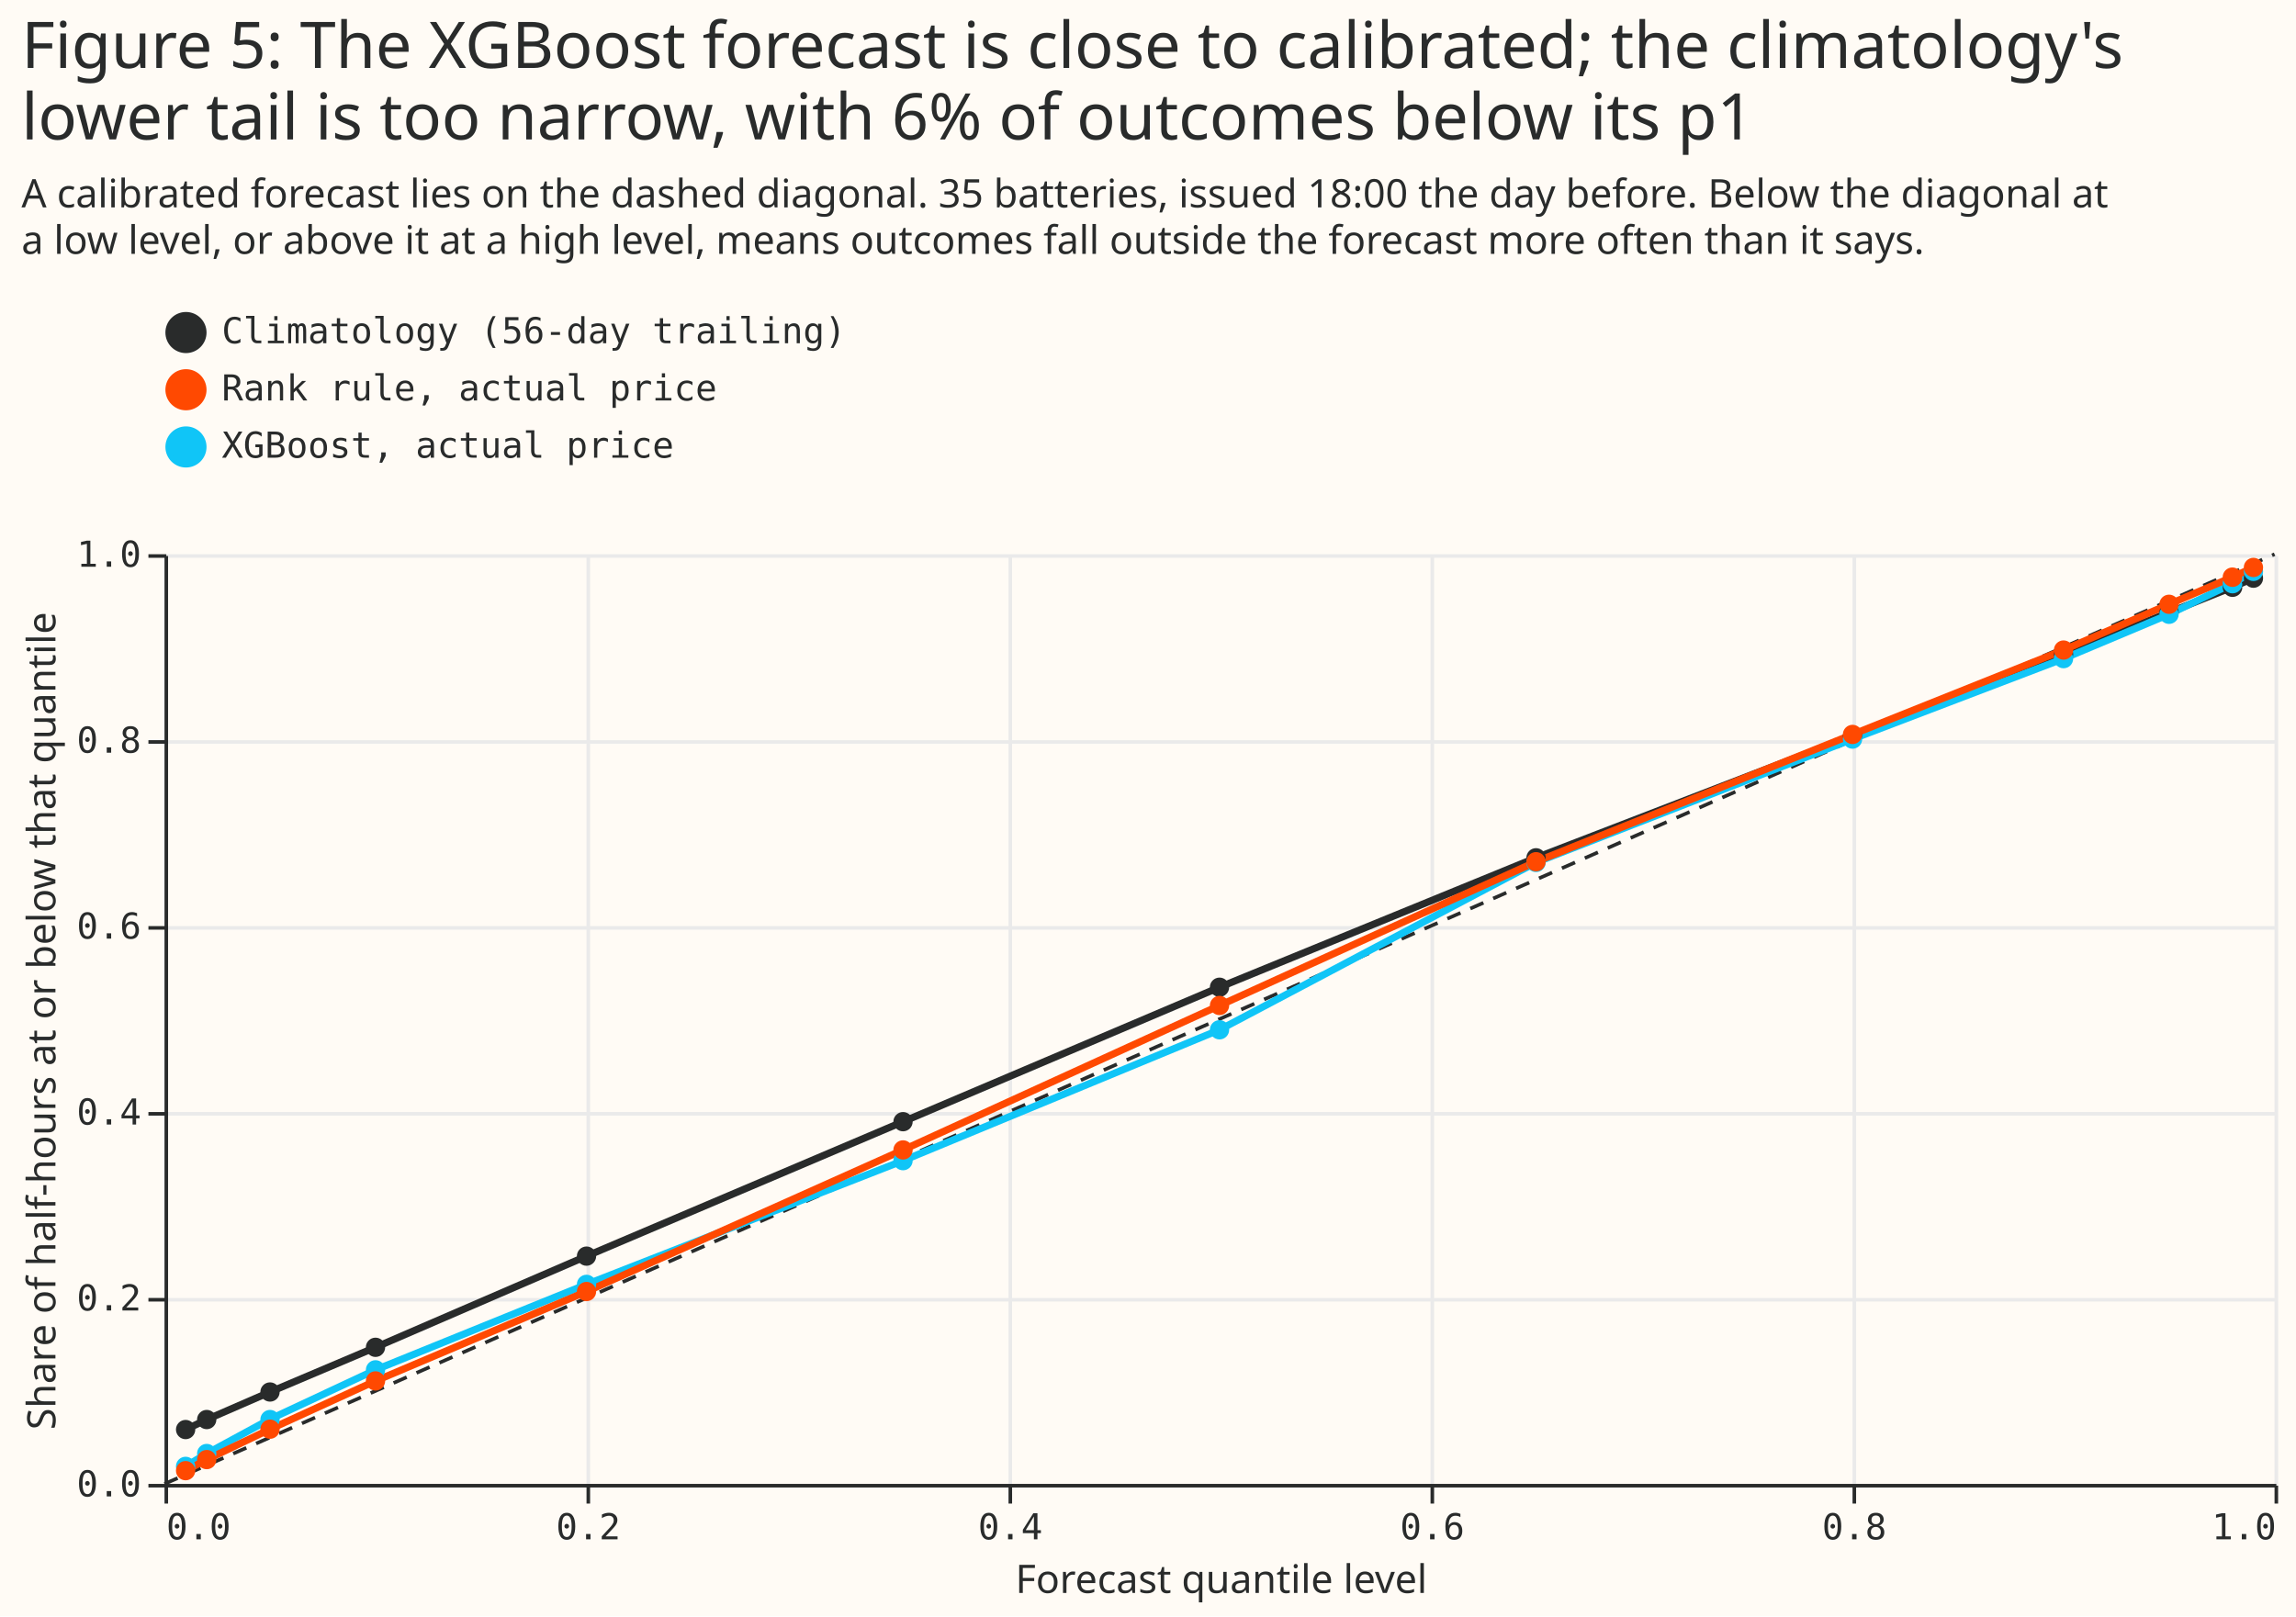
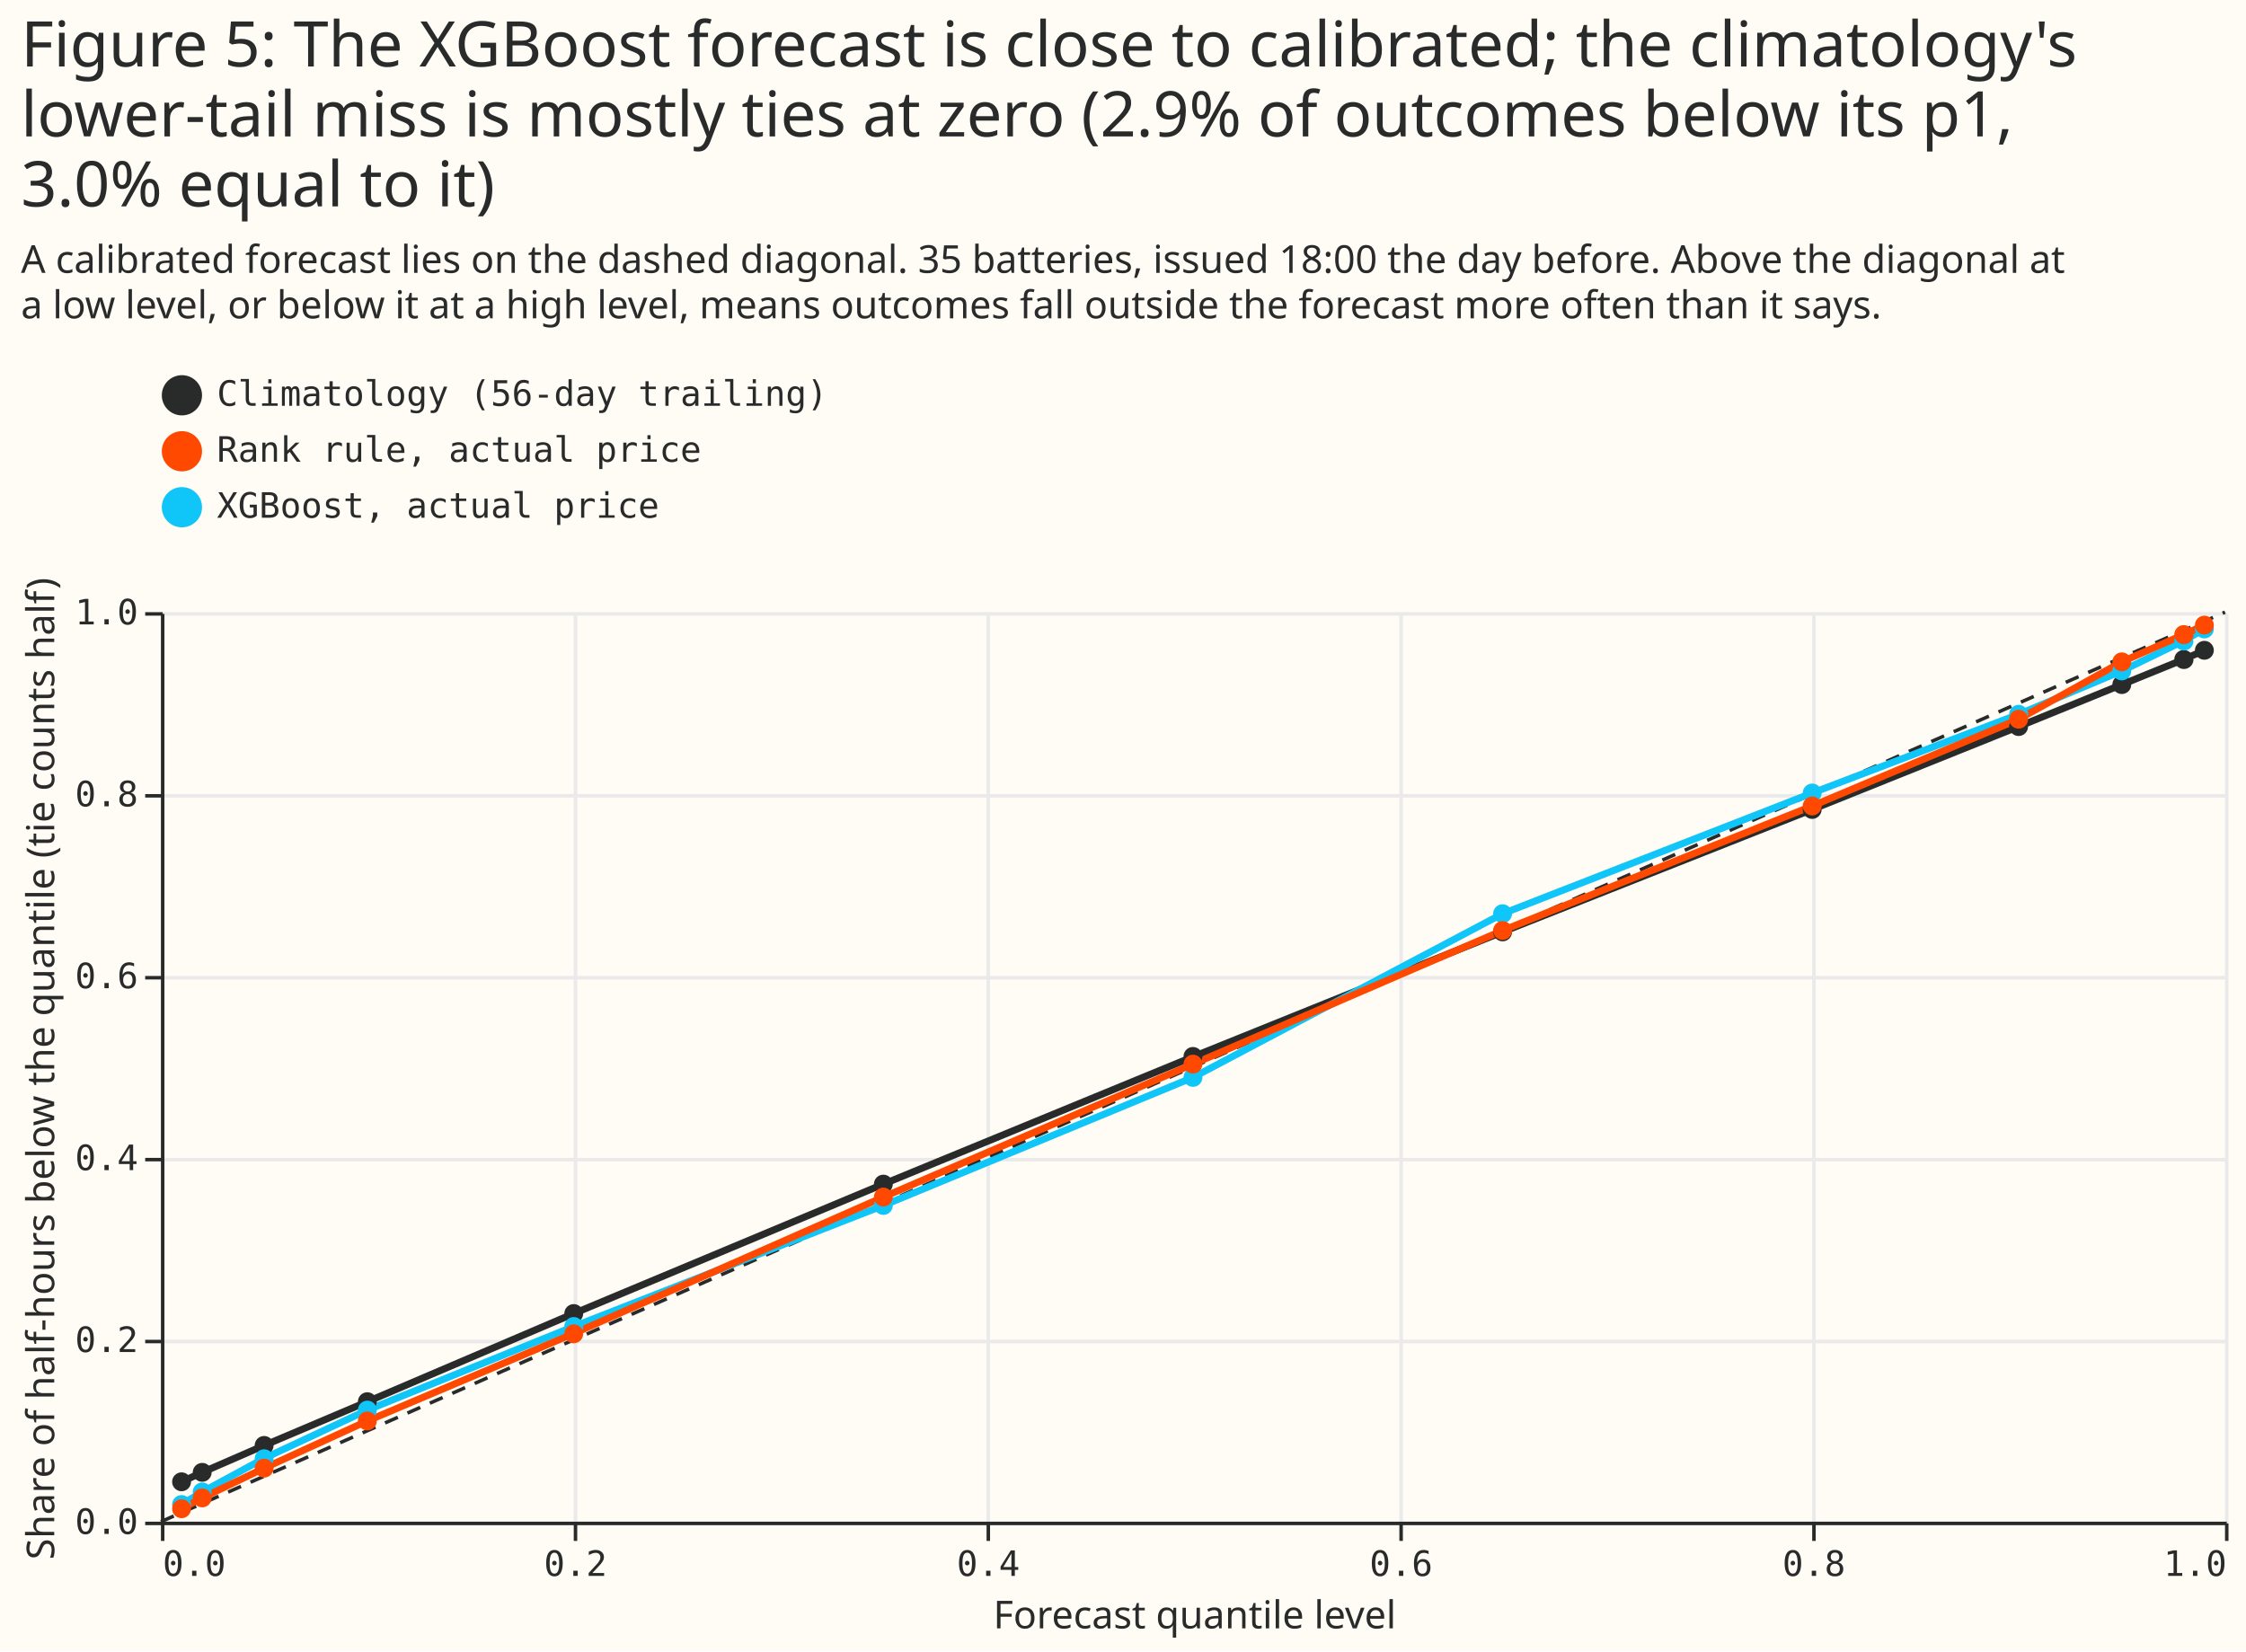
- <svg xmlns="http://www.w3.org/2000/svg" width="642" height="452" class="marks" viewBox="0 0 642 452">
-   <path fill="#fffbf5" d="M0 0h642v452H0z" />
+ <svg xmlns="http://www.w3.org/2000/svg" width="642" height="472" class="marks" viewBox="0 0 642 472">
+   <path fill="#fffbf5" d="M0 0h642v472H0z" />
  <g fill="none" stroke-miterlimit="10" aria-roledescription="group mark container" class="mark-group role-frame root">
-     <path d="M46 155h590z" aria-hidden="true" class="background" />
+     <path d="M46 175h590z" aria-hidden="true" class="background" />
    <g aria-roledescription="group mark container" class="mark-group role-scope concat_0_group">
-       <path fill="#fffbf5" d="M46 155h590v260H46Z" aria-hidden="true" class="background" />
+       <path fill="#fffbf5" d="M46 175h590v260H46Z" aria-hidden="true" class="background" />
      <g aria-hidden="true" class="mark-group role-axis">
-         <path stroke="#eaeaea" d="M46.5 155.5v260m118-260v260m118-260v260m118-260v260m118-260v260m118-260v260" class="mark-rule role-axis-grid" pointer-events="none" />
+         <path stroke="#eaeaea" d="M46.5 175.5v260m118-260v260m118-260v260m118-260v260m118-260v260m118-260v260" class="mark-rule role-axis-grid" pointer-events="none" />
      </g>
      <g aria-hidden="true" class="mark-group role-axis">
-         <path stroke="#eaeaea" d="M46.5 415.5h590m-590-52h590m-590-52h590m-590-52h590m-590-52h590m-590-52h590" class="mark-rule role-axis-grid" pointer-events="none" />
+         <path stroke="#eaeaea" d="M46.5 435.5h590m-590-52h590m-590-52h590m-590-52h590m-590-52h590m-590-52h590" class="mark-rule role-axis-grid" pointer-events="none" />
      </g>
      <g aria-label="X-axis titled 'Forecast quantile level' for a linear scale with values from 0.0 to 1.0" aria-roledescription="axis" class="mark-group role-axis" pointer-events="none">
-         <path stroke="#292b2b" d="M46.5 415.5v5m118-5v5m118-5v5m118-5v5m118-5v5m118-5v5" class="mark-rule role-axis-tick" />
+         <path stroke="#292b2b" d="M46.5 435.5v5m118-5v5m118-5v5m118-5v5m118-5v5m118-5v5" class="mark-rule role-axis-tick" />
        <g fill="#292b2b" class="mark-text role-axis-label" font-family="Matter Semi Mono, Roboto Mono, monospace" font-size="10">
-           <text transform="translate(46.5 430.5)">0.0</text>
-           <text text-anchor="middle" transform="translate(164.5 430.5)">0.2</text>
-           <text text-anchor="middle" transform="translate(282.5 430.5)">0.4</text>
-           <text text-anchor="middle" transform="translate(400.5 430.5)">0.6</text>
-           <text text-anchor="middle" transform="translate(518.5 430.5)">0.8</text>
-           <text text-anchor="end" transform="translate(636.5 430.5)">1.0</text>
+           <text transform="translate(46.5 450.5)">0.0</text>
+           <text text-anchor="middle" transform="translate(164.5 450.5)">0.2</text>
+           <text text-anchor="middle" transform="translate(282.5 450.5)">0.4</text>
+           <text text-anchor="middle" transform="translate(400.5 450.5)">0.6</text>
+           <text text-anchor="middle" transform="translate(518.5 450.5)">0.8</text>
+           <text text-anchor="end" transform="translate(636.5 450.5)">1.0</text>
        </g>
-         <path stroke="#292b2b" d="M46.5 415.5h590" class="mark-rule role-axis-domain" />
-         <text fill="#292b2b" class="mark-text role-axis-title" font-family="Matter XH, DM Sans, sans-serif" font-size="11" text-anchor="middle" transform="translate(341.5 445.5)">Forecast quantile level</text>
+         <path stroke="#292b2b" d="M46.5 435.5h590" class="mark-rule role-axis-domain" />
+         <text fill="#292b2b" class="mark-text role-axis-title" font-family="Matter XH, DM Sans, sans-serif" font-size="11" text-anchor="middle" transform="translate(341.5 465.5)">Forecast quantile level</text>
      </g>
-       <g aria-label="Y-axis titled 'Share of half-hours at or below that quantile' for a linear scale with values from 0.0 to 1.0" aria-roledescription="axis" class="mark-group role-axis" pointer-events="none">
-         <path stroke="#292b2b" d="M46.5 415.5h-5m5-52h-5m5-52h-5m5-52h-5m5-52h-5m5-52h-5" class="mark-rule role-axis-tick" />
+       <g aria-label="Y-axis titled 'Share of half-hours below the quantile (tie counts half)' for a linear scale with values from 0.0 to 1.0" aria-roledescription="axis" class="mark-group role-axis" pointer-events="none">
+         <path stroke="#292b2b" d="M46.5 435.5h-5m5-52h-5m5-52h-5m5-52h-5m5-52h-5m5-52h-5" class="mark-rule role-axis-tick" />
        <g fill="#292b2b" class="mark-text role-axis-label" font-family="Matter Semi Mono, Roboto Mono, monospace" font-size="10" text-anchor="end">
-           <text transform="translate(39.5 418.5)">0.0</text>
-           <text transform="translate(39.5 366.5)">0.2</text>
-           <text transform="translate(39.5 314.5)">0.4</text>
-           <text transform="translate(39.5 262.5)">0.6</text>
-           <text transform="translate(39.5 210.5)">0.8</text>
-           <text transform="translate(39.5 158.5)">1.0</text>
+           <text transform="translate(39.5 438.5)">0.0</text>
+           <text transform="translate(39.5 386.5)">0.2</text>
+           <text transform="translate(39.5 334.5)">0.4</text>
+           <text transform="translate(39.5 282.5)">0.6</text>
+           <text transform="translate(39.5 230.5)">0.8</text>
+           <text transform="translate(39.5 178.5)">1.0</text>
        </g>
-         <path stroke="#292b2b" d="M46.5 415.5v-260" class="mark-rule role-axis-domain" />
-         <text fill="#292b2b" class="mark-text role-axis-title" font-family="Matter XH, DM Sans, sans-serif" font-size="11" text-anchor="middle" transform="rotate(-90 150.5 135)">Share of half-hours at or below that quantile</text>
+         <path stroke="#292b2b" d="M46.5 435.5v-260" class="mark-rule role-axis-domain" />
+         <text fill="#292b2b" class="mark-text role-axis-title" font-family="Matter XH, DM Sans, sans-serif" font-size="11" text-anchor="middle" transform="rotate(-90 160.5 145)">Share of half-hours below the quantile (tie counts half)</text>
      </g>
-       <path stroke="#292b2b" stroke-dasharray="4,3" d="m46 415 590-260" aria-hidden="true" class="mark-line role-mark concat_0_layer_0_marks" />
+       <path stroke="#292b2b" stroke-dasharray="4,3" d="m46 435 590-260" aria-hidden="true" class="mark-line role-mark concat_0_layer_0_marks" />
      <g aria-roledescription="group mark container" class="mark-group role-scope concat_0_layer_1_layer_0_pathgroup">
-         <path d="M46 155h590v260H46Z" aria-hidden="true" class="background" />
-         <path stroke="#292b2b" stroke-width="2" d="m51.9 399.8 5.9-2.8 17.7-7.7 29.5-12.5 59-25.5 88.5-37.6 88.5-37.6 88.5-36.2 88.5-34.1 59-22.8 29.5-11.7 17.7-7.1 5.9-2.5" aria-hidden="true" class="mark-line role-mark concat_0_layer_1_layer_0_marks" />
-         <path d="M46 155h590v260H46Z" aria-hidden="true" class="background" />
-         <path stroke="#10c5f7" stroke-width="2" d="m51.9 410.1 5.9-3.6 17.7-9.6 29.5-13.8 59-23.9 88.5-34.6L341 288l88.5-46.8 88.5-34.5 59-22.5 29.5-12.4 17.7-8.6 5.9-3.4" aria-hidden="true" class="mark-line role-mark concat_0_layer_1_layer_0_marks" />
-         <path d="M46 155h590v260H46Z" aria-hidden="true" class="background" />
-         <path stroke="#ff4901" stroke-width="2" d="m51.9 411.3 5.9-3.1 17.7-8.5 29.5-13.5 59-25 88.5-39.6 88.5-40.4 88.5-40.2 88.5-35.6 59-23.6 29.5-12.8 17.7-7.6 5.9-2.7" aria-hidden="true" class="mark-line role-mark concat_0_layer_1_layer_0_marks" />
+         <path d="M46 175h590v260H46Z" aria-hidden="true" class="background" />
+         <path stroke="#292b2b" stroke-width="2" d="m51.9 423.6 5.9-2.7 17.7-7.7 29.5-12.5 59-25.2 88.5-37 88.5-36.4 88.5-35.7 88.5-35 59-23.7 29.5-12 17.7-7.2 5.9-2.6" aria-hidden="true" class="mark-line role-mark concat_0_layer_1_layer_0_marks" />
+         <path d="M46 175h590v260H46Z" aria-hidden="true" class="background" />
+         <path stroke="#10c5f7" stroke-width="2" d="m51.9 430.1 5.9-3.6 17.7-9.6 29.5-13.8 59-23.9 88.5-34.6L341 308l88.5-46.8 88.5-34.5 59-22.5 29.5-12.4 17.7-8.6 5.9-3.4" aria-hidden="true" class="mark-line role-mark concat_0_layer_1_layer_0_marks" />
+         <path d="M46 175h590v260H46Z" aria-hidden="true" class="background" />
+         <path stroke="#ff4901" stroke-width="2" d="m51.9 431.3 5.9-3.1 17.7-8.5 29.5-13.5 59-25 88.5-39 88.5-38 88.5-38.2 88.5-35.6 59-24.8 29.5-16.4 17.7-7.8 5.9-2.7" aria-hidden="true" class="mark-line role-mark concat_0_layer_1_layer_0_marks" />
      </g>
      <g aria-roledescription="symbol mark container" class="mark-symbol role-mark concat_0_layer_1_layer_1_marks">
-         <path fill="#292b2b" d="M54.6 399.8a2.7 2.7 0 1 1-5.4 0 2.7 2.7 0 1 1 5.4 0" aria-label="Forecast quantile level: 0.0; Share of half-hours at or below that quantile: 0.0585714285714; arm: Climatology (56-day trailing)" aria-roledescription="point" />
-         <path fill="#292b2b" d="M60.5 397a2.7 2.7 0 1 1-5.4 0 2.7 2.7 0 1 1 5.4 0" aria-label="Forecast quantile level: 0.0; Share of half-hours at or below that quantile: 0.0691400142146; arm: Climatology (56-day trailing)" aria-roledescription="point" />
-         <path fill="#292b2b" d="M78.2 389.3a2.7 2.7 0 1 1-5.4 0 2.7 2.7 0 1 1 5.4 0" aria-label="Forecast quantile level: 0.1; Share of half-hours at or below that quantile: 0.0987277896233; arm: Climatology (56-day trailing)" aria-roledescription="point" />
-         <path fill="#292b2b" d="M107.7 376.8a2.7 2.7 0 1 1-5.4 0 2.7 2.7 0 1 1 5.4 0" aria-label="Forecast quantile level: 0.1; Share of half-hours at or below that quantile: 0.147093105899; arm: Climatology (56-day trailing)" aria-roledescription="point" />
-         <path fill="#292b2b" d="M166.7 351.3a2.7 2.7 0 1 1-5.4 0 2.7 2.7 0 1 1 5.4 0" aria-label="Forecast quantile level: 0.2; Share of half-hours at or below that quantile: 0.244813432836; arm: Climatology (56-day trailing)" aria-roledescription="point" />
-         <path fill="#292b2b" d="M255.2 313.7a2.7 2.7 0 1 1-5.4 0 2.7 2.7 0 1 1 5.4 0" aria-label="Forecast quantile level: 0.3; Share of half-hours at or below that quantile: 0.38960021322; arm: Climatology (56-day trailing)" aria-roledescription="point" />
-         <path fill="#292b2b" d="M343.7 276.1a2.7 2.7 0 1 1-5.4 0 2.7 2.7 0 1 1 5.4 0" aria-label="Forecast quantile level: 0.5; Share of half-hours at or below that quantile: 0.534171997157; arm: Climatology (56-day trailing)" aria-roledescription="point" />
-         <path fill="#292b2b" d="M432.2 239.9a2.7 2.7 0 1 1-5.4 0 2.7 2.7 0 1 1 5.4 0" aria-label="Forecast quantile level: 0.7; Share of half-hours at or below that quantile: 0.673537668799; arm: Climatology (56-day trailing)" aria-roledescription="point" />
-         <path fill="#292b2b" d="M520.7 205.8a2.7 2.7 0 1 1-5.4 0 2.7 2.7 0 1 1 5.4 0" aria-label="Forecast quantile level: 0.8; Share of half-hours at or below that quantile: 0.804781449893; arm: Climatology (56-day trailing)" aria-roledescription="point" />
-         <path fill="#292b2b" d="M579.7 183a2.7 2.7 0 1 1-5.4 0 2.7 2.7 0 1 1 5.4 0" aria-label="Forecast quantile level: 0.9; Share of half-hours at or below that quantile: 0.89236318408; arm: Climatology (56-day trailing)" aria-roledescription="point" />
-         <path fill="#292b2b" d="M609.2 171.3a2.7 2.7 0 1 1-5.4 0 2.7 2.7 0 1 1 5.4 0" aria-label="Forecast quantile level: 0.9; Share of half-hours at or below that quantile: 0.937173063255; arm: Climatology (56-day trailing)" aria-roledescription="point" />
-         <path fill="#292b2b" d="M627 164.2a2.7 2.7 0 1 1-5.5 0 2.7 2.7 0 1 1 5.4 0" aria-label="Forecast quantile level: 1.0; Share of half-hours at or below that quantile: 0.964625088842; arm: Climatology (56-day trailing)" aria-roledescription="point" />
-         <path fill="#292b2b" d="M632.8 161.7a2.7 2.7 0 1 1-5.4 0 2.7 2.7 0 1 1 5.4 0" aria-label="Forecast quantile level: 1.0; Share of half-hours at or below that quantile: 0.974410092395; arm: Climatology (56-day trailing)" aria-roledescription="point" />
-         <path fill="#10c5f7" d="M54.6 410.1a2.7 2.7 0 1 1-5.4 0 2.7 2.7 0 1 1 5.4 0" aria-label="Forecast quantile level: 0.0; Share of half-hours at or below that quantile: 0.0188604596067; arm: XGBoost, actual price" aria-roledescription="point" />
-         <path fill="#10c5f7" d="M60.5 406.5a2.7 2.7 0 1 1-5.4 0 2.7 2.7 0 1 1 5.4 0" aria-label="Forecast quantile level: 0.0; Share of half-hours at or below that quantile: 0.0326990049751; arm: XGBoost, actual price" aria-roledescription="point" />
-         <path fill="#10c5f7" d="M78.2 397a2.7 2.7 0 1 1-5.4 0 2.7 2.7 0 1 1 5.4 0" aria-label="Forecast quantile level: 0.1; Share of half-hours at or below that quantile: 0.0694414830609; arm: XGBoost, actual price" aria-roledescription="point" />
-         <path fill="#10c5f7" d="M107.7 383.1a2.7 2.7 0 1 1-5.4 0 2.7 2.7 0 1 1 5.4 0" aria-label="Forecast quantile level: 0.1; Share of half-hours at or below that quantile: 0.122658137882; arm: XGBoost, actual price" aria-roledescription="point" />
-         <path fill="#10c5f7" d="M166.7 359.2a2.7 2.7 0 1 1-5.4 0 2.7 2.7 0 1 1 5.4 0" aria-label="Forecast quantile level: 0.2; Share of half-hours at or below that quantile: 0.214426083866; arm: XGBoost, actual price" aria-roledescription="point" />
-         <path fill="#10c5f7" d="M255.2 324.6a2.7 2.7 0 1 1-5.4 0 2.7 2.7 0 1 1 5.4 0" aria-label="Forecast quantile level: 0.3; Share of half-hours at or below that quantile: 0.347758824923; arm: XGBoost, actual price" aria-roledescription="point" />
-         <path fill="#10c5f7" d="M343.7 288a2.7 2.7 0 1 1-5.4 0 2.7 2.7 0 1 1 5.4 0" aria-label="Forecast quantile level: 0.5; Share of half-hours at or below that quantile: 0.488530561478; arm: XGBoost, actual price" aria-roledescription="point" />
-         <path fill="#10c5f7" d="M432.2 241.2a2.7 2.7 0 1 1-5.4 0 2.7 2.7 0 1 1 5.4 0" aria-label="Forecast quantile level: 0.7; Share of half-hours at or below that quantile: 0.668459488273; arm: XGBoost, actual price" aria-roledescription="point" />
-         <path fill="#10c5f7" d="M520.7 206.7a2.7 2.7 0 1 1-5.4 0 2.7 2.7 0 1 1 5.4 0" aria-label="Forecast quantile level: 0.8; Share of half-hours at or below that quantile: 0.801279909974; arm: XGBoost, actual price" aria-roledescription="point" />
-         <path fill="#10c5f7" d="M579.7 184.2a2.7 2.7 0 1 1-5.4 0 2.7 2.7 0 1 1 5.4 0" aria-label="Forecast quantile level: 0.9; Share of half-hours at or below that quantile: 0.887518360578; arm: XGBoost, actual price" aria-roledescription="point" />
-         <path fill="#10c5f7" d="M609.2 171.8a2.7 2.7 0 1 1-5.4 0 2.7 2.7 0 1 1 5.4 0" aria-label="Forecast quantile level: 0.9; Share of half-hours at or below that quantile: 0.935350627813; arm: XGBoost, actual price" aria-roledescription="point" />
-         <path fill="#10c5f7" d="M627 163.2a2.7 2.7 0 1 1-5.5 0 2.7 2.7 0 1 1 5.4 0" aria-label="Forecast quantile level: 1.0; Share of half-hours at or below that quantile: 0.968455934613; arm: XGBoost, actual price" aria-roledescription="point" />
-         <path fill="#10c5f7" d="M632.8 159.8a2.7 2.7 0 1 1-5.4 0 2.7 2.7 0 1 1 5.4 0" aria-label="Forecast quantile level: 1.0; Share of half-hours at or below that quantile: 0.981665482113; arm: XGBoost, actual price" aria-roledescription="point" />
-         <path fill="#ff4901" d="M54.6 411.3a2.7 2.7 0 1 1-5.4 0 2.7 2.7 0 1 1 5.4 0" aria-label="Forecast quantile level: 0.0; Share of half-hours at or below that quantile: 0.0140831556503; arm: Rank rule, actual price" aria-roledescription="point" />
-         <path fill="#ff4901" d="M60.5 408.2a2.7 2.7 0 1 1-5.4 0 2.7 2.7 0 1 1 5.4 0" aria-label="Forecast quantile level: 0.0; Share of half-hours at or below that quantile: 0.0263006396588; arm: Rank rule, actual price" aria-roledescription="point" />
-         <path fill="#ff4901" d="M78.2 399.7a2.7 2.7 0 1 1-5.4 0 2.7 2.7 0 1 1 5.4 0" aria-label="Forecast quantile level: 0.1; Share of half-hours at or below that quantile: 0.0587917555082; arm: Rank rule, actual price" aria-roledescription="point" />
-         <path fill="#ff4901" d="M107.7 386.2a2.7 2.7 0 1 1-5.4 0 2.7 2.7 0 1 1 5.4 0" aria-label="Forecast quantile level: 0.1; Share of half-hours at or below that quantile: 0.110854655295; arm: Rank rule, actual price" aria-roledescription="point" />
-         <path fill="#ff4901" d="M166.7 361.2a2.7 2.7 0 1 1-5.4 0 2.7 2.7 0 1 1 5.4 0" aria-label="Forecast quantile level: 0.2; Share of half-hours at or below that quantile: 0.206908315565; arm: Rank rule, actual price" aria-roledescription="point" />
-         <path fill="#ff4901" d="M255.2 321.6a2.7 2.7 0 1 1-5.4 0 2.7 2.7 0 1 1 5.4 0" aria-label="Forecast quantile level: 0.3; Share of half-hours at or below that quantile: 0.359278606965; arm: Rank rule, actual price" aria-roledescription="point" />
-         <path fill="#ff4901" d="M343.7 281.2a2.7 2.7 0 1 1-5.4 0 2.7 2.7 0 1 1 5.4 0" aria-label="Forecast quantile level: 0.5; Share of half-hours at or below that quantile: 0.514669509595; arm: Rank rule, actual price" aria-roledescription="point" />
-         <path fill="#ff4901" d="M432.2 241a2.7 2.7 0 1 1-5.4 0 2.7 2.7 0 1 1 5.4 0" aria-label="Forecast quantile level: 0.7; Share of half-hours at or below that quantile: 0.669143567875; arm: Rank rule, actual price" aria-roledescription="point" />
-         <path fill="#ff4901" d="M520.7 205.4a2.7 2.7 0 1 1-5.4 0 2.7 2.7 0 1 1 5.4 0" aria-label="Forecast quantile level: 0.8; Share of half-hours at or below that quantile: 0.806108742004; arm: Rank rule, actual price" aria-roledescription="point" />
-         <path fill="#ff4901" d="M579.7 181.8a2.7 2.7 0 1 1-5.4 0 2.7 2.7 0 1 1 5.4 0" aria-label="Forecast quantile level: 0.9; Share of half-hours at or below that quantile: 0.897091329069; arm: Rank rule, actual price" aria-roledescription="point" />
-         <path fill="#ff4901" d="M609.2 169a2.7 2.7 0 1 1-5.4 0 2.7 2.7 0 1 1 5.4 0" aria-label="Forecast quantile level: 0.9; Share of half-hours at or below that quantile: 0.946032338308; arm: Rank rule, actual price" aria-roledescription="point" />
-         <path fill="#ff4901" d="M627 161.4a2.7 2.7 0 1 1-5.5 0 2.7 2.7 0 1 1 5.4 0" aria-label="Forecast quantile level: 1.0; Share of half-hours at or below that quantile: 0.975493958778; arm: Rank rule, actual price" aria-roledescription="point" />
-         <path fill="#ff4901" d="M632.8 158.7a2.7 2.7 0 1 1-5.4 0 2.7 2.7 0 1 1 5.4 0" aria-label="Forecast quantile level: 1.0; Share of half-hours at or below that quantile: 0.985797796731; arm: Rank rule, actual price" aria-roledescription="point" />
+         <path fill="#292b2b" d="M54.6 423.6a2.7 2.7 0 1 1-5.4 0 2.7 2.7 0 1 1 5.4 0" aria-label="Forecast quantile level: 0.0; Share of half-hours below the quantile (tie counts half): 0.0438068585643; arm: Climatology (56-day trailing)" aria-roledescription="point" />
+         <path fill="#292b2b" d="M60.5 420.9a2.7 2.7 0 1 1-5.4 0 2.7 2.7 0 1 1 5.4 0" aria-label="Forecast quantile level: 0.0; Share of half-hours below the quantile (tie counts half): 0.0542350746269; arm: Climatology (56-day trailing)" aria-roledescription="point" />
+         <path fill="#292b2b" d="M78.2 413.2a2.7 2.7 0 1 1-5.4 0 2.7 2.7 0 1 1 5.4 0" aria-label="Forecast quantile level: 0.1; Share of half-hours below the quantile (tie counts half): 0.0837331201137; arm: Climatology (56-day trailing)" aria-roledescription="point" />
+         <path fill="#292b2b" d="M107.7 400.7a2.7 2.7 0 1 1-5.4 0 2.7 2.7 0 1 1 5.4 0" aria-label="Forecast quantile level: 0.1; Share of half-hours below the quantile (tie counts half): 0.131942075338; arm: Climatology (56-day trailing)" aria-roledescription="point" />
+         <path fill="#292b2b" d="M166.7 375.5a2.7 2.7 0 1 1-5.4 0 2.7 2.7 0 1 1 5.4 0" aria-label="Forecast quantile level: 0.2; Share of half-hours below the quantile (tie counts half): 0.228673596304; arm: Climatology (56-day trailing)" aria-roledescription="point" />
+         <path fill="#292b2b" d="M255.2 338.5a2.7 2.7 0 1 1-5.4 0 2.7 2.7 0 1 1 5.4 0" aria-label="Forecast quantile level: 0.3; Share of half-hours below the quantile (tie counts half): 0.370999466951; arm: Climatology (56-day trailing)" aria-roledescription="point" />
+         <path fill="#292b2b" d="M343.7 302a2.7 2.7 0 1 1-5.4 0 2.7 2.7 0 1 1 5.4 0" aria-label="Forecast quantile level: 0.5; Share of half-hours below the quantile (tie counts half): 0.511295309168; arm: Climatology (56-day trailing)" aria-roledescription="point" />
+         <path fill="#292b2b" d="M432.2 266.4a2.7 2.7 0 1 1-5.4 0 2.7 2.7 0 1 1 5.4 0" aria-label="Forecast quantile level: 0.7; Share of half-hours below the quantile (tie counts half): 0.64841862118; arm: Climatology (56-day trailing)" aria-roledescription="point" />
+         <path fill="#292b2b" d="M520.7 231.4a2.7 2.7 0 1 1-5.4 0 2.7 2.7 0 1 1 5.4 0" aria-label="Forecast quantile level: 0.8; Share of half-hours below the quantile (tie counts half): 0.783099680171; arm: Climatology (56-day trailing)" aria-roledescription="point" />
+         <path fill="#292b2b" d="M579.7 207.7a2.7 2.7 0 1 1-5.4 0 2.7 2.7 0 1 1 5.4 0" aria-label="Forecast quantile level: 0.9; Share of half-hours below the quantile (tie counts half): 0.874361229566; arm: Climatology (56-day trailing)" aria-roledescription="point" />
+         <path fill="#292b2b" d="M609.2 195.7a2.7 2.7 0 1 1-5.4 0 2.7 2.7 0 1 1 5.4 0" aria-label="Forecast quantile level: 0.9; Share of half-hours below the quantile (tie counts half): 0.920286069652; arm: Climatology (56-day trailing)" aria-roledescription="point" />
+         <path fill="#292b2b" d="M627 188.5a2.7 2.7 0 1 1-5.5 0 2.7 2.7 0 1 1 5.4 0" aria-label="Forecast quantile level: 1.0; Share of half-hours below the quantile (tie counts half): 0.948185856432; arm: Climatology (56-day trailing)" aria-roledescription="point" />
+         <path fill="#292b2b" d="M632.8 185.9a2.7 2.7 0 1 1-5.4 0 2.7 2.7 0 1 1 5.4 0" aria-label="Forecast quantile level: 1.0; Share of half-hours below the quantile (tie counts half): 0.958131663113; arm: Climatology (56-day trailing)" aria-roledescription="point" />
+         <path fill="#10c5f7" d="M54.6 430.1a2.7 2.7 0 1 1-5.4 0 2.7 2.7 0 1 1 5.4 0" aria-label="Forecast quantile level: 0.0; Share of half-hours below the quantile (tie counts half): 0.0188604596067; arm: XGBoost, actual price" aria-roledescription="point" />
+         <path fill="#10c5f7" d="M60.5 426.5a2.7 2.7 0 1 1-5.4 0 2.7 2.7 0 1 1 5.4 0" aria-label="Forecast quantile level: 0.0; Share of half-hours below the quantile (tie counts half): 0.0326990049751; arm: XGBoost, actual price" aria-roledescription="point" />
+         <path fill="#10c5f7" d="M78.2 417a2.7 2.7 0 1 1-5.4 0 2.7 2.7 0 1 1 5.4 0" aria-label="Forecast quantile level: 0.1; Share of half-hours below the quantile (tie counts half): 0.0694414830609; arm: XGBoost, actual price" aria-roledescription="point" />
+         <path fill="#10c5f7" d="M107.7 403.1a2.7 2.7 0 1 1-5.4 0 2.7 2.7 0 1 1 5.4 0" aria-label="Forecast quantile level: 0.1; Share of half-hours below the quantile (tie counts half): 0.122658137882; arm: XGBoost, actual price" aria-roledescription="point" />
+         <path fill="#10c5f7" d="M166.7 379.2a2.7 2.7 0 1 1-5.4 0 2.7 2.7 0 1 1 5.4 0" aria-label="Forecast quantile level: 0.2; Share of half-hours below the quantile (tie counts half): 0.214426083866; arm: XGBoost, actual price" aria-roledescription="point" />
+         <path fill="#10c5f7" d="M255.2 344.6a2.7 2.7 0 1 1-5.4 0 2.7 2.7 0 1 1 5.4 0" aria-label="Forecast quantile level: 0.3; Share of half-hours below the quantile (tie counts half): 0.347758824923; arm: XGBoost, actual price" aria-roledescription="point" />
+         <path fill="#10c5f7" d="M343.7 308a2.7 2.7 0 1 1-5.4 0 2.7 2.7 0 1 1 5.4 0" aria-label="Forecast quantile level: 0.5; Share of half-hours below the quantile (tie counts half): 0.488530561478; arm: XGBoost, actual price" aria-roledescription="point" />
+         <path fill="#10c5f7" d="M432.2 261.2a2.7 2.7 0 1 1-5.4 0 2.7 2.7 0 1 1 5.4 0" aria-label="Forecast quantile level: 0.7; Share of half-hours below the quantile (tie counts half): 0.668459488273; arm: XGBoost, actual price" aria-roledescription="point" />
+         <path fill="#10c5f7" d="M520.7 226.7a2.7 2.7 0 1 1-5.4 0 2.7 2.7 0 1 1 5.4 0" aria-label="Forecast quantile level: 0.8; Share of half-hours below the quantile (tie counts half): 0.801279909974; arm: XGBoost, actual price" aria-roledescription="point" />
+         <path fill="#10c5f7" d="M579.7 204.2a2.7 2.7 0 1 1-5.4 0 2.7 2.7 0 1 1 5.4 0" aria-label="Forecast quantile level: 0.9; Share of half-hours below the quantile (tie counts half): 0.887518360578; arm: XGBoost, actual price" aria-roledescription="point" />
+         <path fill="#10c5f7" d="M609.2 191.8a2.7 2.7 0 1 1-5.4 0 2.7 2.7 0 1 1 5.4 0" aria-label="Forecast quantile level: 0.9; Share of half-hours below the quantile (tie counts half): 0.935350627813; arm: XGBoost, actual price" aria-roledescription="point" />
+         <path fill="#10c5f7" d="M627 183.2a2.7 2.7 0 1 1-5.5 0 2.7 2.7 0 1 1 5.4 0" aria-label="Forecast quantile level: 1.0; Share of half-hours below the quantile (tie counts half): 0.968455934613; arm: XGBoost, actual price" aria-roledescription="point" />
+         <path fill="#10c5f7" d="M632.8 179.8a2.7 2.7 0 1 1-5.4 0 2.7 2.7 0 1 1 5.4 0" aria-label="Forecast quantile level: 1.0; Share of half-hours below the quantile (tie counts half): 0.981665482113; arm: XGBoost, actual price" aria-roledescription="point" />
+         <path fill="#ff4901" d="M54.6 431.3a2.7 2.7 0 1 1-5.4 0 2.7 2.7 0 1 1 5.4 0" aria-label="Forecast quantile level: 0.0; Share of half-hours below the quantile (tie counts half): 0.0140831556503; arm: Rank rule, actual price" aria-roledescription="point" />
+         <path fill="#ff4901" d="M60.5 428.2a2.7 2.7 0 1 1-5.4 0 2.7 2.7 0 1 1 5.4 0" aria-label="Forecast quantile level: 0.0; Share of half-hours below the quantile (tie counts half): 0.0263006396588; arm: Rank rule, actual price" aria-roledescription="point" />
+         <path fill="#ff4901" d="M78.2 419.7a2.7 2.7 0 1 1-5.4 0 2.7 2.7 0 1 1 5.4 0" aria-label="Forecast quantile level: 0.1; Share of half-hours below the quantile (tie counts half): 0.0587917555082; arm: Rank rule, actual price" aria-roledescription="point" />
+         <path fill="#ff4901" d="M107.7 406.2a2.7 2.7 0 1 1-5.4 0 2.7 2.7 0 1 1 5.4 0" aria-label="Forecast quantile level: 0.1; Share of half-hours below the quantile (tie counts half): 0.110854655295; arm: Rank rule, actual price" aria-roledescription="point" />
+         <path fill="#ff4901" d="M166.7 381.3a2.7 2.7 0 1 1-5.4 0 2.7 2.7 0 1 1 5.4 0" aria-label="Forecast quantile level: 0.2; Share of half-hours below the quantile (tie counts half): 0.206701314854; arm: Rank rule, actual price" aria-roledescription="point" />
+         <path fill="#ff4901" d="M255.2 342.2a2.7 2.7 0 1 1-5.4 0 2.7 2.7 0 1 1 5.4 0" aria-label="Forecast quantile level: 0.3; Share of half-hours below the quantile (tie counts half): 0.356951847903; arm: Rank rule, actual price" aria-roledescription="point" />
+         <path fill="#ff4901" d="M343.7 304.2a2.7 2.7 0 1 1-5.4 0 2.7 2.7 0 1 1 5.4 0" aria-label="Forecast quantile level: 0.5; Share of half-hours below the quantile (tie counts half): 0.503167199716; arm: Rank rule, actual price" aria-roledescription="point" />
+         <path fill="#ff4901" d="M432.2 266a2.7 2.7 0 1 1-5.4 0 2.7 2.7 0 1 1 5.4 0" aria-label="Forecast quantile level: 0.7; Share of half-hours below the quantile (tie counts half): 0.649834754797; arm: Rank rule, actual price" aria-roledescription="point" />
+         <path fill="#ff4901" d="M520.7 230.4a2.7 2.7 0 1 1-5.4 0 2.7 2.7 0 1 1 5.4 0" aria-label="Forecast quantile level: 0.8; Share of half-hours below the quantile (tie counts half): 0.786988272921; arm: Rank rule, actual price" aria-roledescription="point" />
+         <path fill="#ff4901" d="M579.7 205.6a2.7 2.7 0 1 1-5.4 0 2.7 2.7 0 1 1 5.4 0" aria-label="Forecast quantile level: 0.9; Share of half-hours below the quantile (tie counts half): 0.882447583511; arm: Rank rule, actual price" aria-roledescription="point" />
+         <path fill="#ff4901" d="M609.2 189.2a2.7 2.7 0 1 1-5.4 0 2.7 2.7 0 1 1 5.4 0" aria-label="Forecast quantile level: 0.9; Share of half-hours below the quantile (tie counts half): 0.945557036247; arm: Rank rule, actual price" aria-roledescription="point" />
+         <path fill="#ff4901" d="M627 181.4a2.7 2.7 0 1 1-5.5 0 2.7 2.7 0 1 1 5.4 0" aria-label="Forecast quantile level: 1.0; Share of half-hours below the quantile (tie counts half): 0.975433546553; arm: Rank rule, actual price" aria-roledescription="point" />
+         <path fill="#ff4901" d="M632.8 178.7a2.7 2.7 0 1 1-5.4 0 2.7 2.7 0 1 1 5.4 0" aria-label="Forecast quantile level: 1.0; Share of half-hours below the quantile (tie counts half): 0.985758706468; arm: Rank rule, actual price" aria-roledescription="point" />
      </g>
    </g>
    <g aria-label="Symbol legend for fill color and stroke color with 3 values: Climatology (56-day trailing), Rank rule, actual price, XGBoost, actual price" aria-roledescription="legend" class="mark-group role-legend">
-       <path d="M46 87h191v45H46Z" aria-hidden="true" class="background" pointer-events="none" />
+       <path d="M46 107h191v45H46Z" aria-hidden="true" class="background" pointer-events="none" />
      <g class="mark-group role-legend-entry">
        <g aria-roledescription="group mark container" class="mark-group role-scope" pointer-events="none">
-           <path d="M46 87h190v12.5H46Z" aria-hidden="true" class="background" />
-           <path fill="#292b2b" stroke="#292b2b" stroke-width="1.5" d="M57 93a5 5 0 1 1-10 0 5 5 0 1 1 10 0" class="mark-symbol role-legend-symbol" />
-           <text fill="#292b2b" class="mark-text role-legend-label" font-family="Matter Semi Mono, Roboto Mono, monospace" font-size="10" transform="translate(62 96)">Climatology (56-day trailing)</text>
-           <path d="M46 103h190v12.5H46Z" aria-hidden="true" class="background" />
-           <path fill="#ff4901" stroke="#ff4901" stroke-width="1.5" d="M57 109a5 5 0 1 1-10 0 5 5 0 1 1 10 0" class="mark-symbol role-legend-symbol" />
-           <text fill="#292b2b" class="mark-text role-legend-label" font-family="Matter Semi Mono, Roboto Mono, monospace" font-size="10" transform="translate(62 112)">Rank rule, actual price</text>
-           <path d="M46 119h190v12.5H46Z" aria-hidden="true" class="background" />
-           <path fill="#10c5f7" stroke="#10c5f7" stroke-width="1.5" d="M57 125a5 5 0 1 1-10 0 5 5 0 1 1 10 0" class="mark-symbol role-legend-symbol" />
-           <text fill="#292b2b" class="mark-text role-legend-label" font-family="Matter Semi Mono, Roboto Mono, monospace" font-size="10" transform="translate(62 128)">XGBoost, actual price</text>
+           <path d="M46 107h190v12.5H46Z" aria-hidden="true" class="background" />
+           <path fill="#292b2b" stroke="#292b2b" stroke-width="1.5" d="M57 113a5 5 0 1 1-10 0 5 5 0 1 1 10 0" class="mark-symbol role-legend-symbol" />
+           <text fill="#292b2b" class="mark-text role-legend-label" font-family="Matter Semi Mono, Roboto Mono, monospace" font-size="10" transform="translate(62 116)">Climatology (56-day trailing)</text>
+           <path d="M46 123h190v12.5H46Z" aria-hidden="true" class="background" />
+           <path fill="#ff4901" stroke="#ff4901" stroke-width="1.5" d="M57 129a5 5 0 1 1-10 0 5 5 0 1 1 10 0" class="mark-symbol role-legend-symbol" />
+           <text fill="#292b2b" class="mark-text role-legend-label" font-family="Matter Semi Mono, Roboto Mono, monospace" font-size="10" transform="translate(62 132)">Rank rule, actual price</text>
+           <path d="M46 139h190v12.5H46Z" aria-hidden="true" class="background" />
+           <path fill="#10c5f7" stroke="#10c5f7" stroke-width="1.5" d="M57 145a5 5 0 1 1-10 0 5 5 0 1 1 10 0" class="mark-symbol role-legend-symbol" />
+           <text fill="#292b2b" class="mark-text role-legend-label" font-family="Matter Semi Mono, Roboto Mono, monospace" font-size="10" transform="translate(62 148)">XGBoost, actual price</text>
        </g>
      </g>
    </g>
    <g fill="#292b2b" class="mark-group role-title" font-family="Matter XH, DM Sans, sans-serif" pointer-events="none">
-       <text aria-label="Title text 'Figure 5: The XGBoost forecast is close to calibrated; the climatology's lower tail is too narrow, with 6% of outcomes below its p1'" aria-roledescription="title" class="mark-text role-title-text" font-size="18" transform="translate(6 19)">
+       <text aria-label="Title text 'Figure 5: The XGBoost forecast is close to calibrated; the climatology's lower-tail miss is mostly ties at zero (2.9% of outcomes below its p1, 3.0% equal to it)'" aria-roledescription="title" class="mark-text role-title-text" font-size="18" transform="translate(6 19)">
        <tspan>Figure 5: The XGBoost forecast is close to calibrated; the climatology's</tspan>
-         <tspan x="0" dy="20">lower tail is too narrow, with 6% of outcomes below its p1</tspan>
+         <tspan x="0" dy="20">lower-tail miss is mostly ties at zero (2.9% of outcomes below its p1,</tspan>
+         <tspan x="0" dy="20">3.0% equal to it)</tspan>
      </text>
-       <text aria-label="Subtitle text 'A calibrated forecast lies on the dashed diagonal. 35 batteries, issued 18:00 the day before. Below the diagonal at a low level, or above it at a high level, means outcomes fall outside the forecast more often than it says.'" aria-roledescription="subtitle" class="mark-text role-title-subtitle" font-size="11" transform="translate(6 58)">
-         <tspan>A calibrated forecast lies on the dashed diagonal. 35 batteries, issued 18:00 the day before. Below the diagonal at</tspan>
-         <tspan x="0" dy="13">a low level, or above it at a high level, means outcomes fall outside the forecast more often than it says.</tspan>
+       <text aria-label="Subtitle text 'A calibrated forecast lies on the dashed diagonal. 35 batteries, issued 18:00 the day before. Above the diagonal at a low level, or below it at a high level, means outcomes fall outside the forecast more often than it says.'" aria-roledescription="subtitle" class="mark-text role-title-subtitle" font-size="11" transform="translate(6 78)">
+         <tspan>A calibrated forecast lies on the dashed diagonal. 35 batteries, issued 18:00 the day before. Above the diagonal at</tspan>
+         <tspan x="0" dy="13">a low level, or below it at a high level, means outcomes fall outside the forecast more often than it says.</tspan>
      </text>
    </g>
  </g>
</svg>
